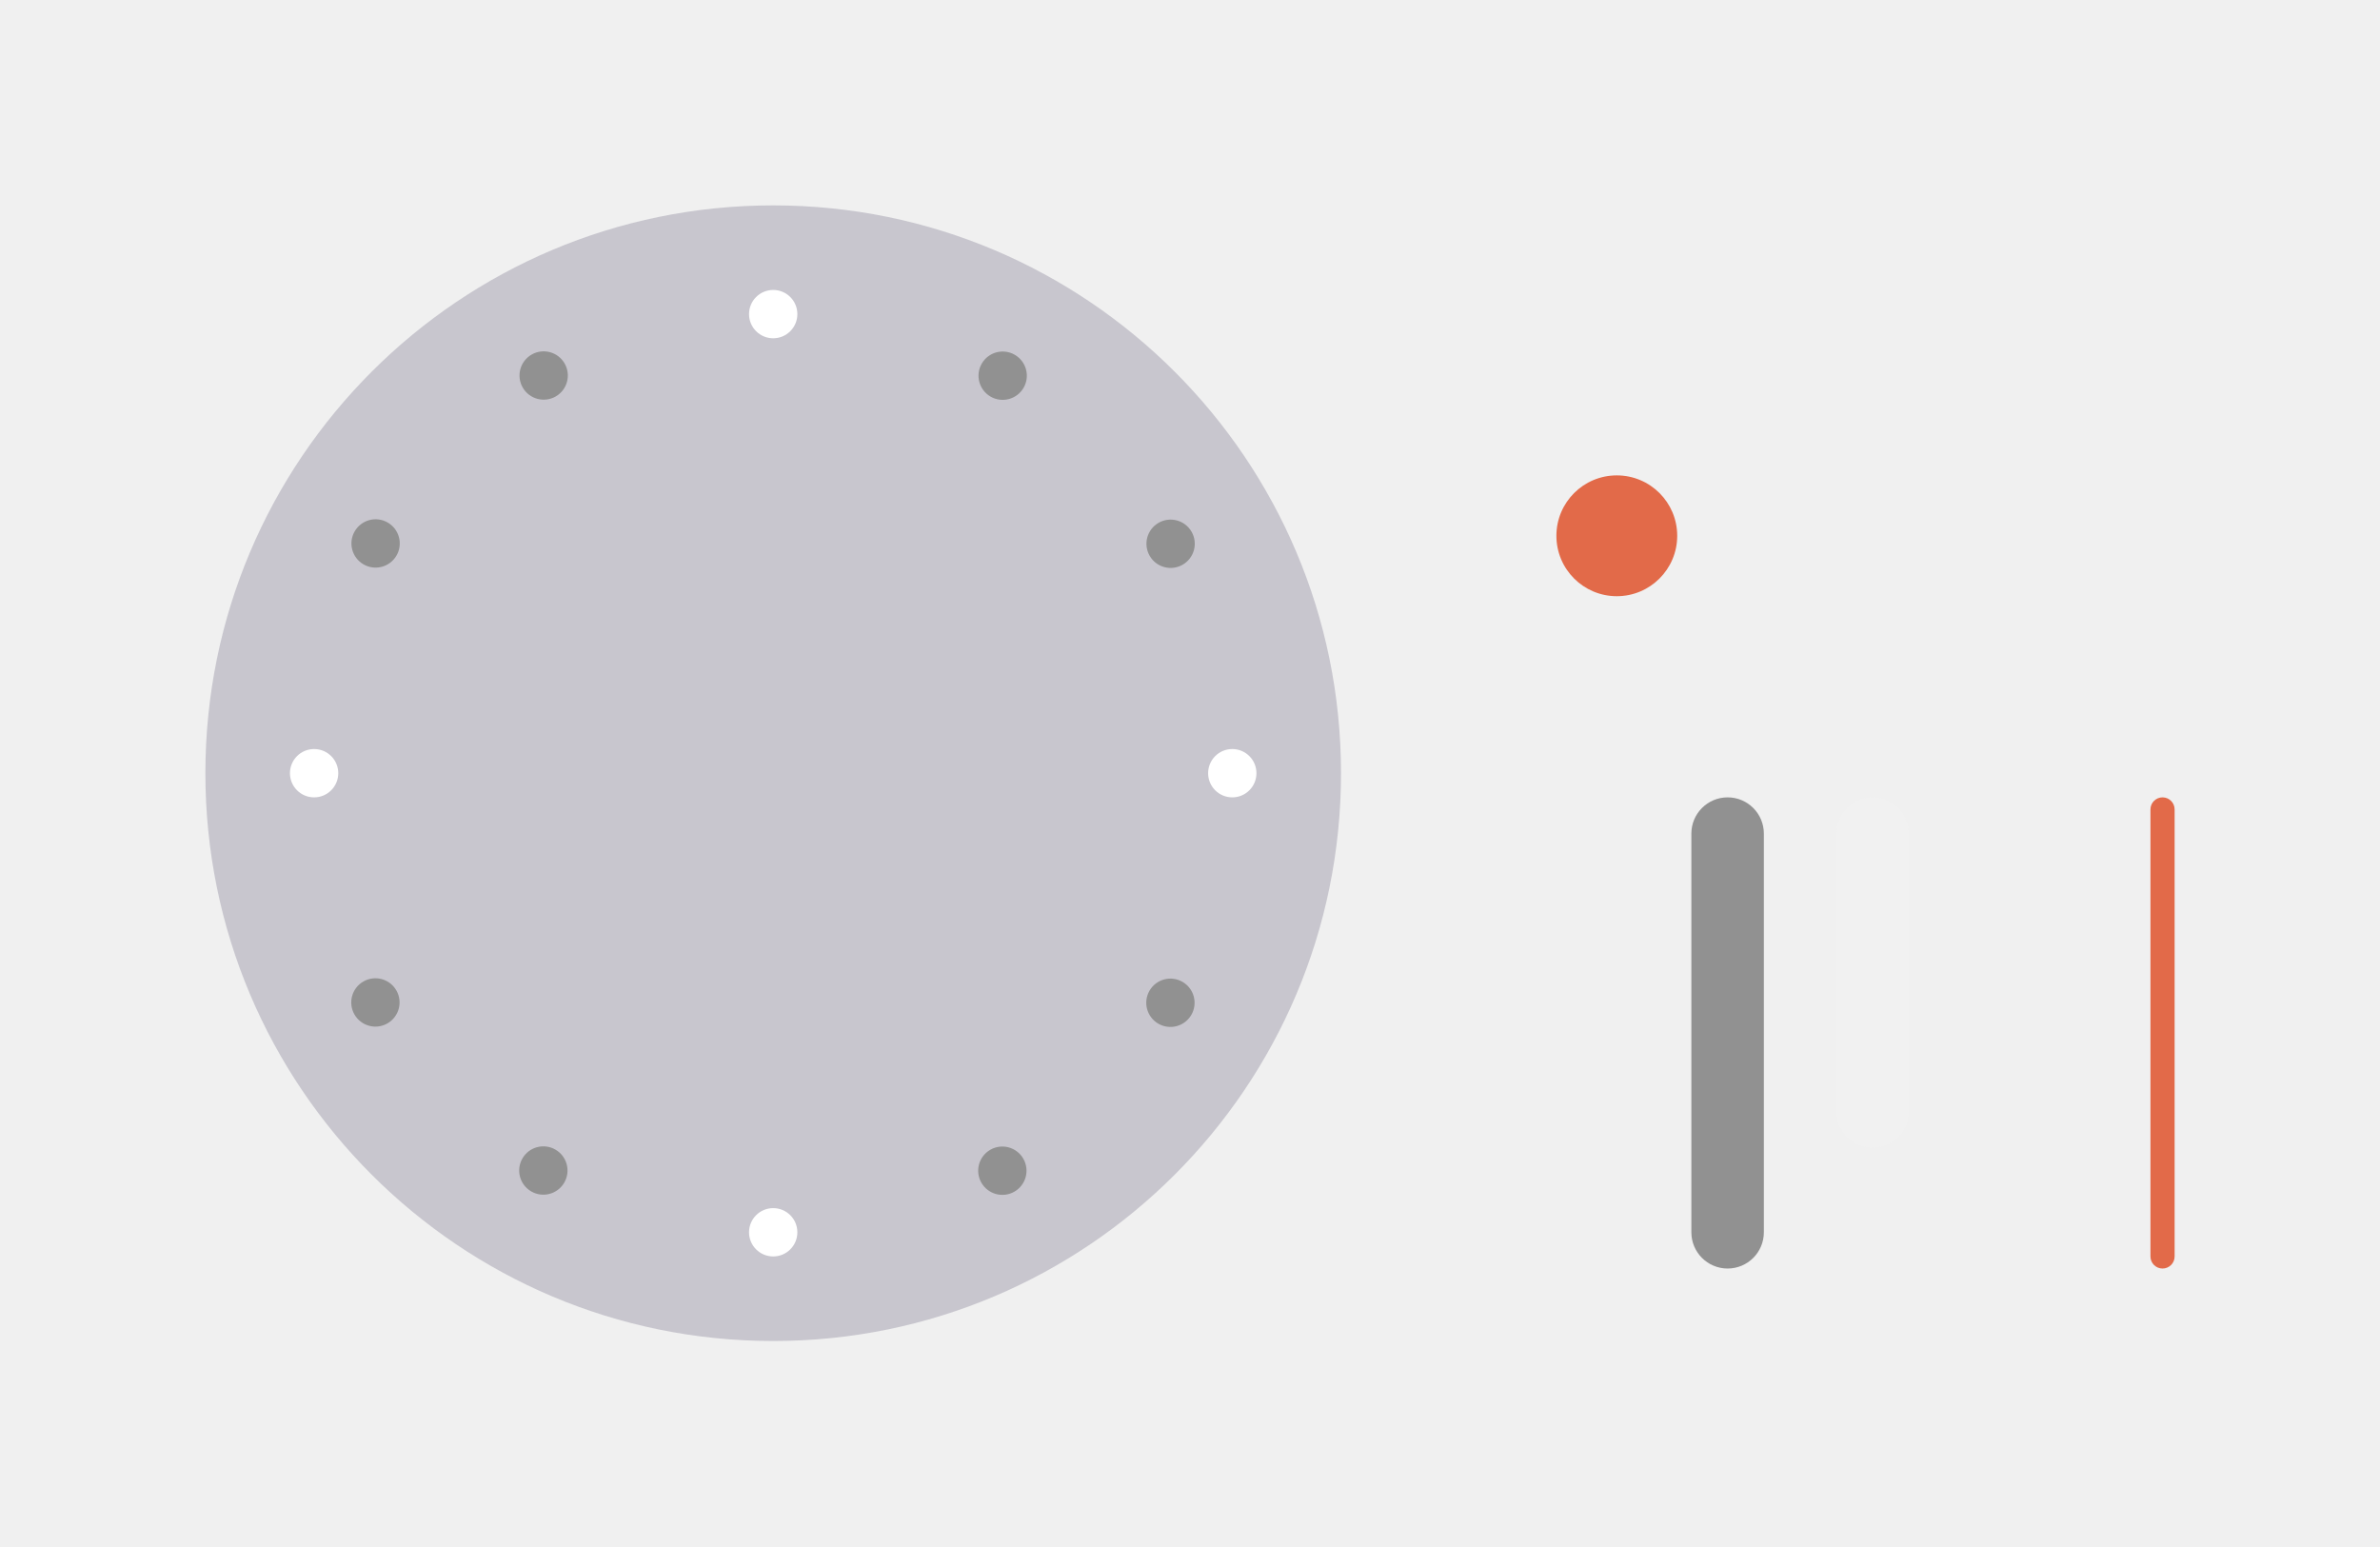
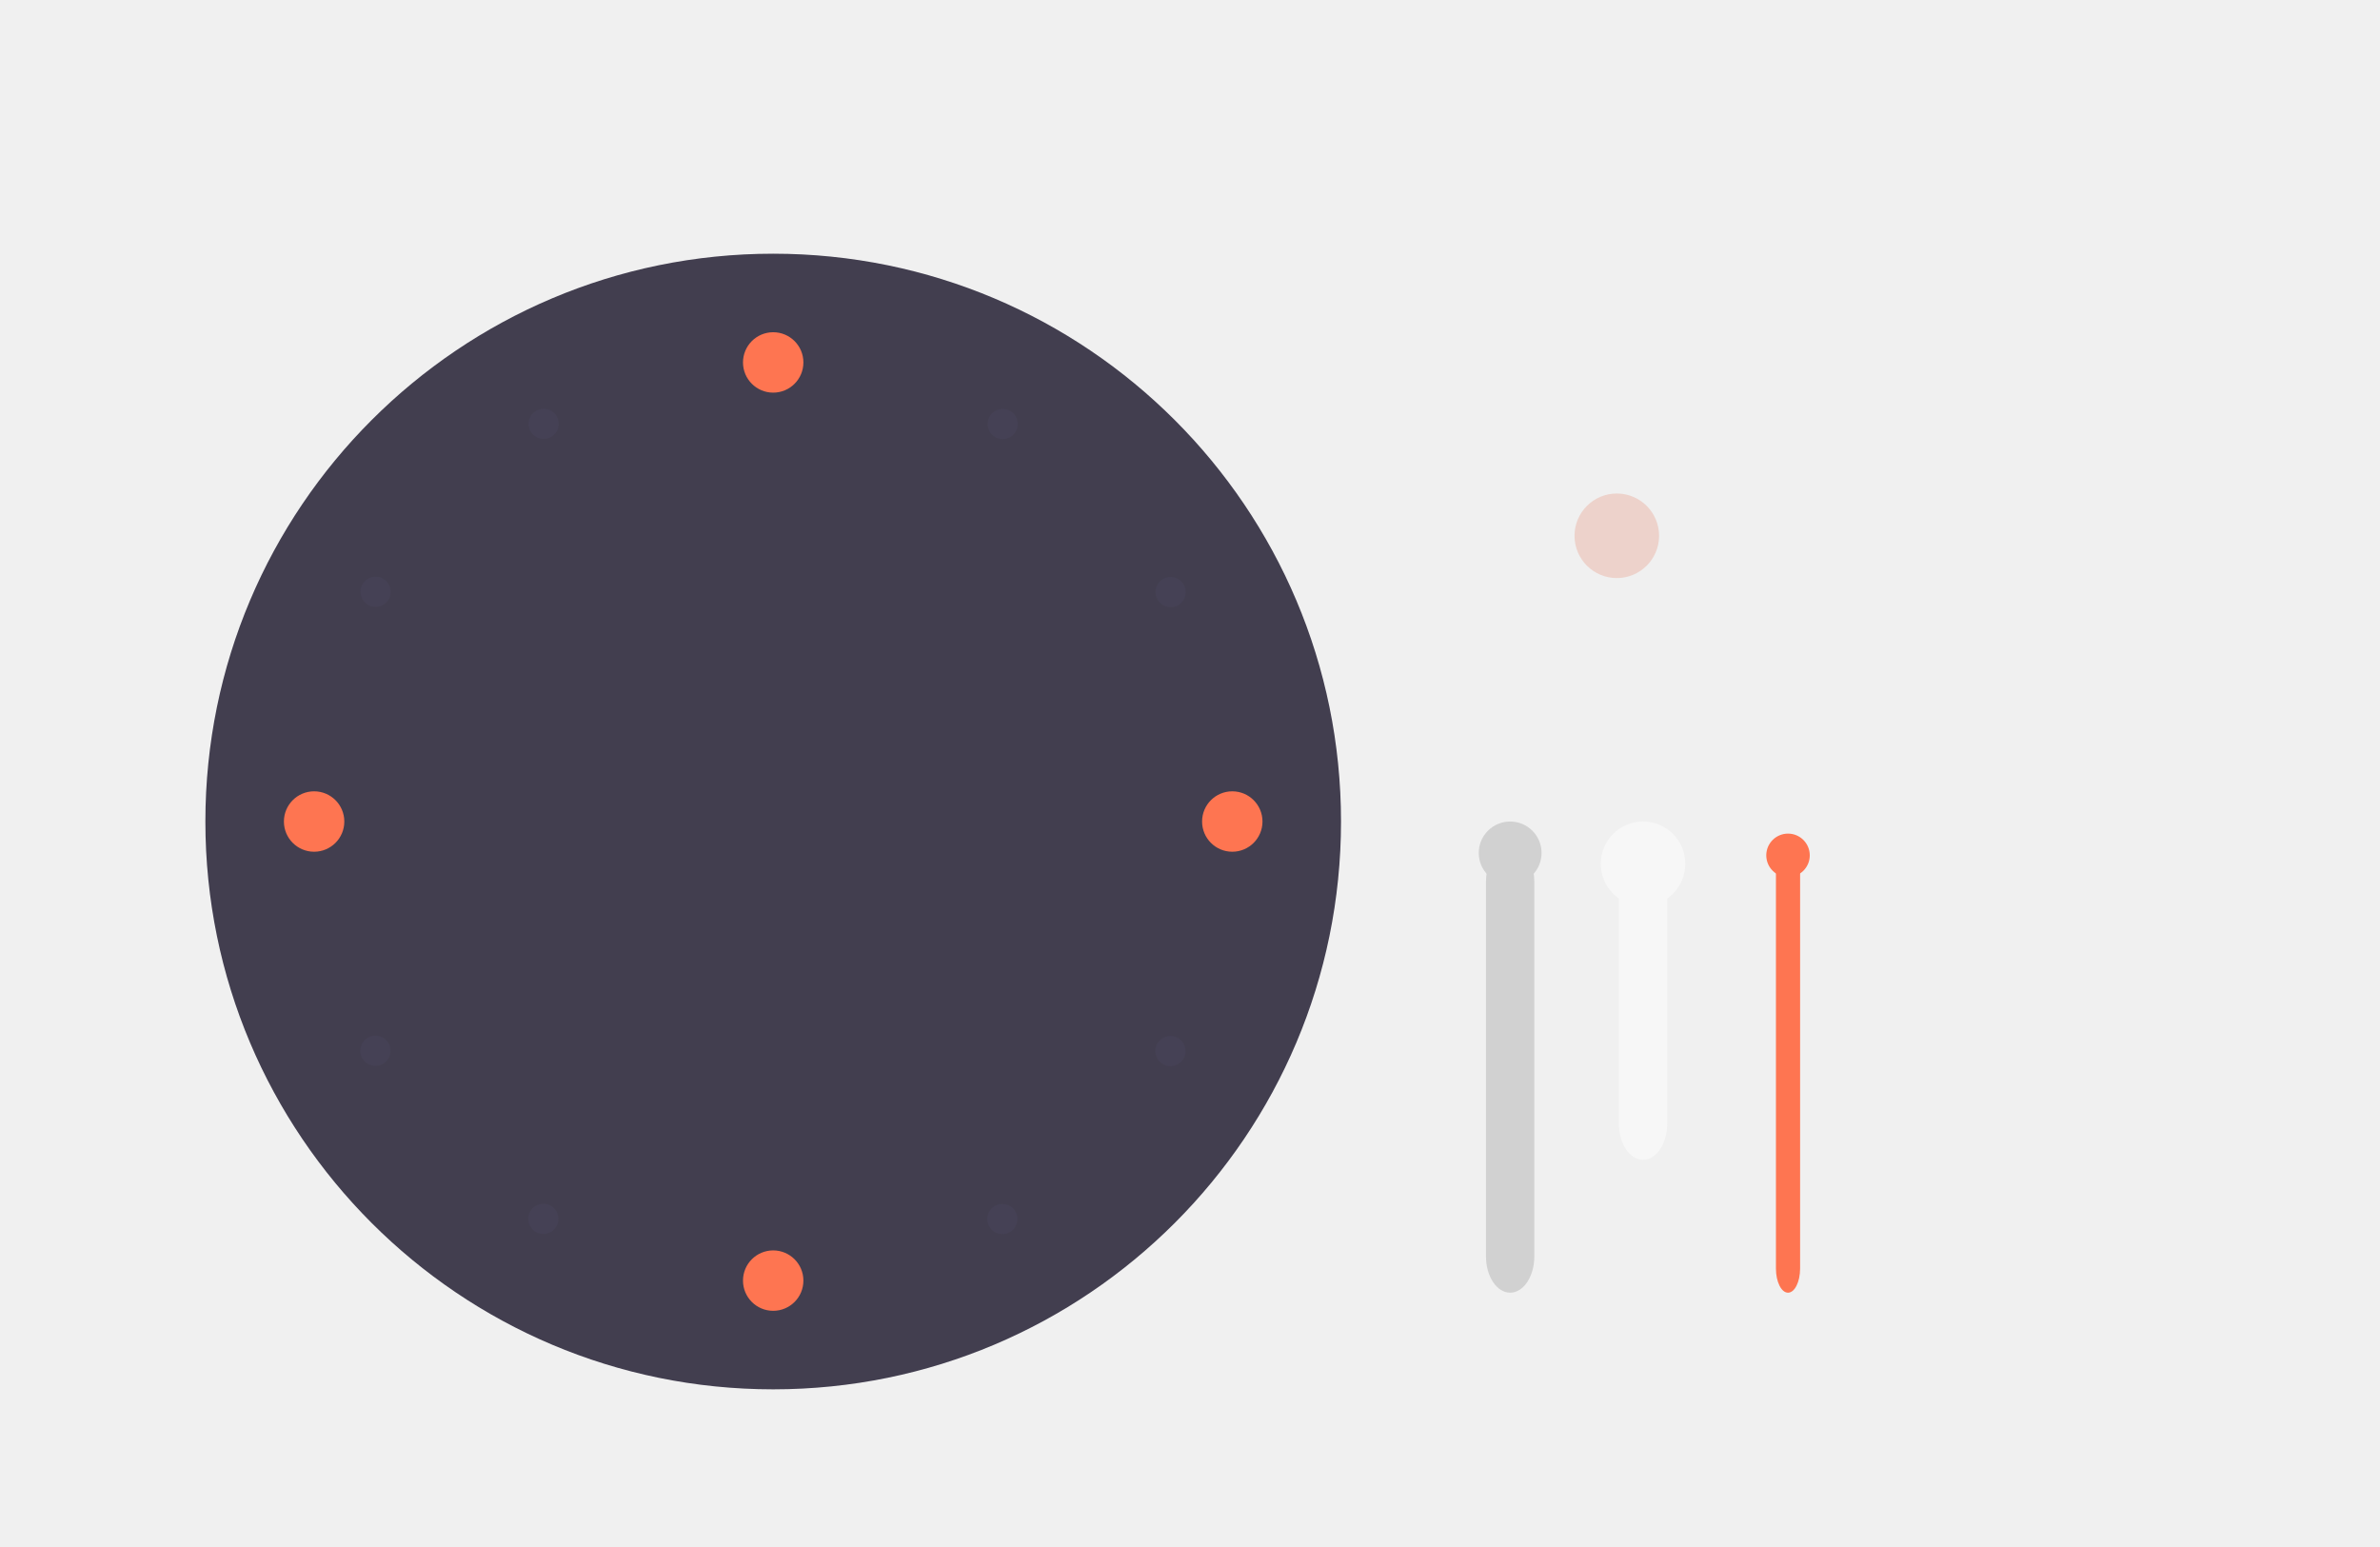
<svg xmlns="http://www.w3.org/2000/svg" xmlns:xlink="http://www.w3.org/1999/xlink" width="197" height="128" viewBox="0 0 197 128" version="1.1" id="svg17788">
  <defs id="defs17785" />
  <g id="layer1" transform="translate(-110,-395)">
+     <circle style="opacity:0.22;fill:#e26a49;fill-opacity:1;stroke:none;stroke-width:1;stroke-linecap:round;stroke-linejoin:round;stroke-dasharray:none;stroke-opacity:1" id="HandCenterScrew2" cx="243.828" cy="439.349" r="3.5" />
    <g id="ClockFace">
-       <circle style="opacity:0.3;fill:#6a647f;fill-opacity:1;stroke-width:1;stroke-linecap:round;stroke-linejoin:round" id="circle1649" cx="174" cy="459" r="47" />
-       <circle style="opacity:1;fill:#ffffff;stroke-width:1;stroke-linecap:round;stroke-linejoin:round" id="circle2445" cx="174" cy="421" r="2" />
+       <circle style="opacity:0.85;fill:#231e33;fill-opacity:1;stroke-width:1;stroke-linecap:round;stroke-linejoin:round" id="circle1649" cx="174" cy="463" r="47" />
+       <circle style="fill:#fe7551;fill-opacity:1;stroke-width:1;stroke-linecap:round;stroke-linejoin:round" id="circle2445" cx="174" cy="425" r="2.5" />
      <use x="0" y="0" xlink:href="#circle2445" id="use8822" transform="translate(0,76)" />
      <use x="0" y="0" xlink:href="#circle2445" id="use8833" transform="translate(38,38)" />
      <use x="0" y="0" xlink:href="#circle2445" id="use8835" transform="translate(-38,38)" />
-       <circle style="opacity:1;fill:#919191;fill-opacity:1;stroke-width:1;stroke-linecap:round;stroke-linejoin:round" id="circle8891" cx="380.187" cy="272.514" r="2" transform="rotate(30)" />
-       <use x="0" y="0" xlink:href="#circle8891" id="use8893" transform="rotate(30,173.9846,458.9926)" />
-       <use x="0" y="0" xlink:href="#use8893" id="use8895" transform="rotate(60,173.9846,458.9926)" />
-       <use x="0" y="0" xlink:href="#use8895" id="use8897" transform="rotate(30,173.9846,458.9926)" />
-       <use x="0" y="0" xlink:href="#use8897" id="use8899" transform="rotate(60,173.9846,458.9926)" />
-       <use x="0" y="0" xlink:href="#use8899" id="use8901" transform="rotate(30,173.9846,458.9926)" />
-       <use x="0" y="0" xlink:href="#use8901" id="use8903" transform="rotate(60,173.9846,458.9926)" />
-       <use x="0" y="0" xlink:href="#use8903" id="use8905" transform="rotate(30,173.9846,458.9926)" />
+       <circle style="fill:#454155;fill-opacity:1;stroke-width:1;stroke-linecap:round;stroke-linejoin:round" id="circle8891" cx="382.187" cy="275.978" r="1.25" transform="rotate(30)" />
+       <use x="0" y="0" xlink:href="#circle8891" id="use8893" transform="rotate(30,173.9846,462.9926)" />
+       <use x="0" y="0" xlink:href="#use8893" id="use8895" transform="rotate(60,173.9846,462.9926)" />
+       <use x="0" y="0" xlink:href="#use8895" id="use8897" transform="rotate(30,173.9846,462.9926)" />
+       <use x="0" y="0" xlink:href="#use8897" id="use8899" transform="rotate(60,173.9846,462.9926)" />
+       <use x="0" y="0" xlink:href="#use8899" id="use8901" transform="rotate(30,173.9846,462.9926)" />
+       <use x="0" y="0" xlink:href="#use8901" id="use8903" transform="rotate(60,173.9846,462.9926)" />
+       <use x="0" y="0" xlink:href="#use8903" id="use8905" transform="rotate(30,173.9846,462.9926)" />
    </g>
-     <g id="MinuteHand" transform="translate(79)">
-       <rect style="opacity:0.6;fill:none;fill-opacity:1;stroke-width:1;stroke-linecap:round;stroke-linejoin:round" id="rect14613" width="12" height="45" x="168" y="459" />
-       <rect style="opacity:1;fill:#919191;fill-opacity:1;stroke-width:1;stroke-linecap:round;stroke-linejoin:round" id="rect14555" width="6" height="39" x="171" y="461" ry="3" rx="3" />
+     <g id="HourHand" transform="translate(-19,0.9999644)">
+       <rect style="opacity:0.6;fill:none;fill-opacity:1;stroke-width:1;stroke-linecap:round;stroke-linejoin:round" id="rect14642" width="12" height="45" x="259" y="459" />
+       <rect style="fill:#f7f7f7;fill-opacity:1;stroke-width:1;stroke-linecap:round;stroke-linejoin:round" id="rect14644" width="4" height="28" x="263" y="462" ry="3" rx="2" />
+       <circle style="opacity:1;fill:#f7f7f7;fill-opacity:1;stroke:none;stroke-width:0.5;paint-order:stroke fill markers" id="path1" cx="265" cy="465.5" r="3.5" />
    </g>
-     <g id="HourHand" transform="translate(91)">
-       <rect style="opacity:0.6;fill:none;fill-opacity:1;stroke-width:1;stroke-linecap:round;stroke-linejoin:round" id="rect14642" width="12" height="45" x="168" y="459" />
-       <rect style="opacity:1;fill:#f1f1f1;fill-opacity:1;stroke-width:1;stroke-linecap:round;stroke-linejoin:round" id="rect14644" width="6" height="29" x="171" y="461" ry="3" rx="3" />
+     <g id="MinuteHand" transform="translate(-30,0.9999644)">
+       <rect style="opacity:0.6;fill:none;fill-opacity:1;stroke-width:1;stroke-linecap:round;stroke-linejoin:round" id="rect1" width="12" height="45" x="259" y="459" />
+       <rect style="fill:#d1d1d1;fill-opacity:1;stroke-width:1;stroke-linecap:round;stroke-linejoin:round" id="rect2" width="4" height="37" x="263" y="464" ry="3" rx="2" />
+       <circle style="opacity:1;fill:#d1d1d1;fill-opacity:1;stroke:none;stroke-width:0.5;paint-order:stroke fill markers" id="circle2" cx="265" cy="464.6" r="2.6" />
    </g>
-     <circle style="opacity:1;fill:#e26a49;fill-opacity:1;stroke:none;stroke-width:1;stroke-linecap:round;stroke-linejoin:round;stroke-dasharray:none;stroke-opacity:1" id="HandCenterScrew" cx="243.828" cy="439.349" r="5" />
-     <g id="SecondHand" transform="translate(115)">
-       <rect style="opacity:0.6;fill:none;fill-opacity:1;stroke-width:1;stroke-linecap:round;stroke-linejoin:round" id="rect21861" width="12" height="45" x="168" y="459" />
-       <rect style="opacity:1;fill:#e26a49;fill-opacity:1;stroke-width:0.707;stroke-linecap:round;stroke-linejoin:round" id="rect21863" width="2" height="39" x="173" y="461" ry="1" rx="1" />
+     <g id="SecondHand" transform="translate(-7,0.9999644)">
+       <rect style="opacity:0.6;fill:none;fill-opacity:1;stroke-width:1;stroke-linecap:round;stroke-linejoin:round" id="rect3" width="12" height="45" x="259" y="459" />
+       <rect style="fill:#fe7551;fill-opacity:1;stroke-width:1;stroke-linecap:round;stroke-linejoin:round" id="rect4" width="2" height="37" x="264" y="464" ry="2" rx="1" />
+       <circle style="opacity:1;fill:#fe7551;fill-opacity:1;stroke:none;stroke-width:0.5;paint-order:stroke fill markers" id="circle4" cx="265" cy="464.8" r="1.8" />
    </g>
  </g>
</svg>
